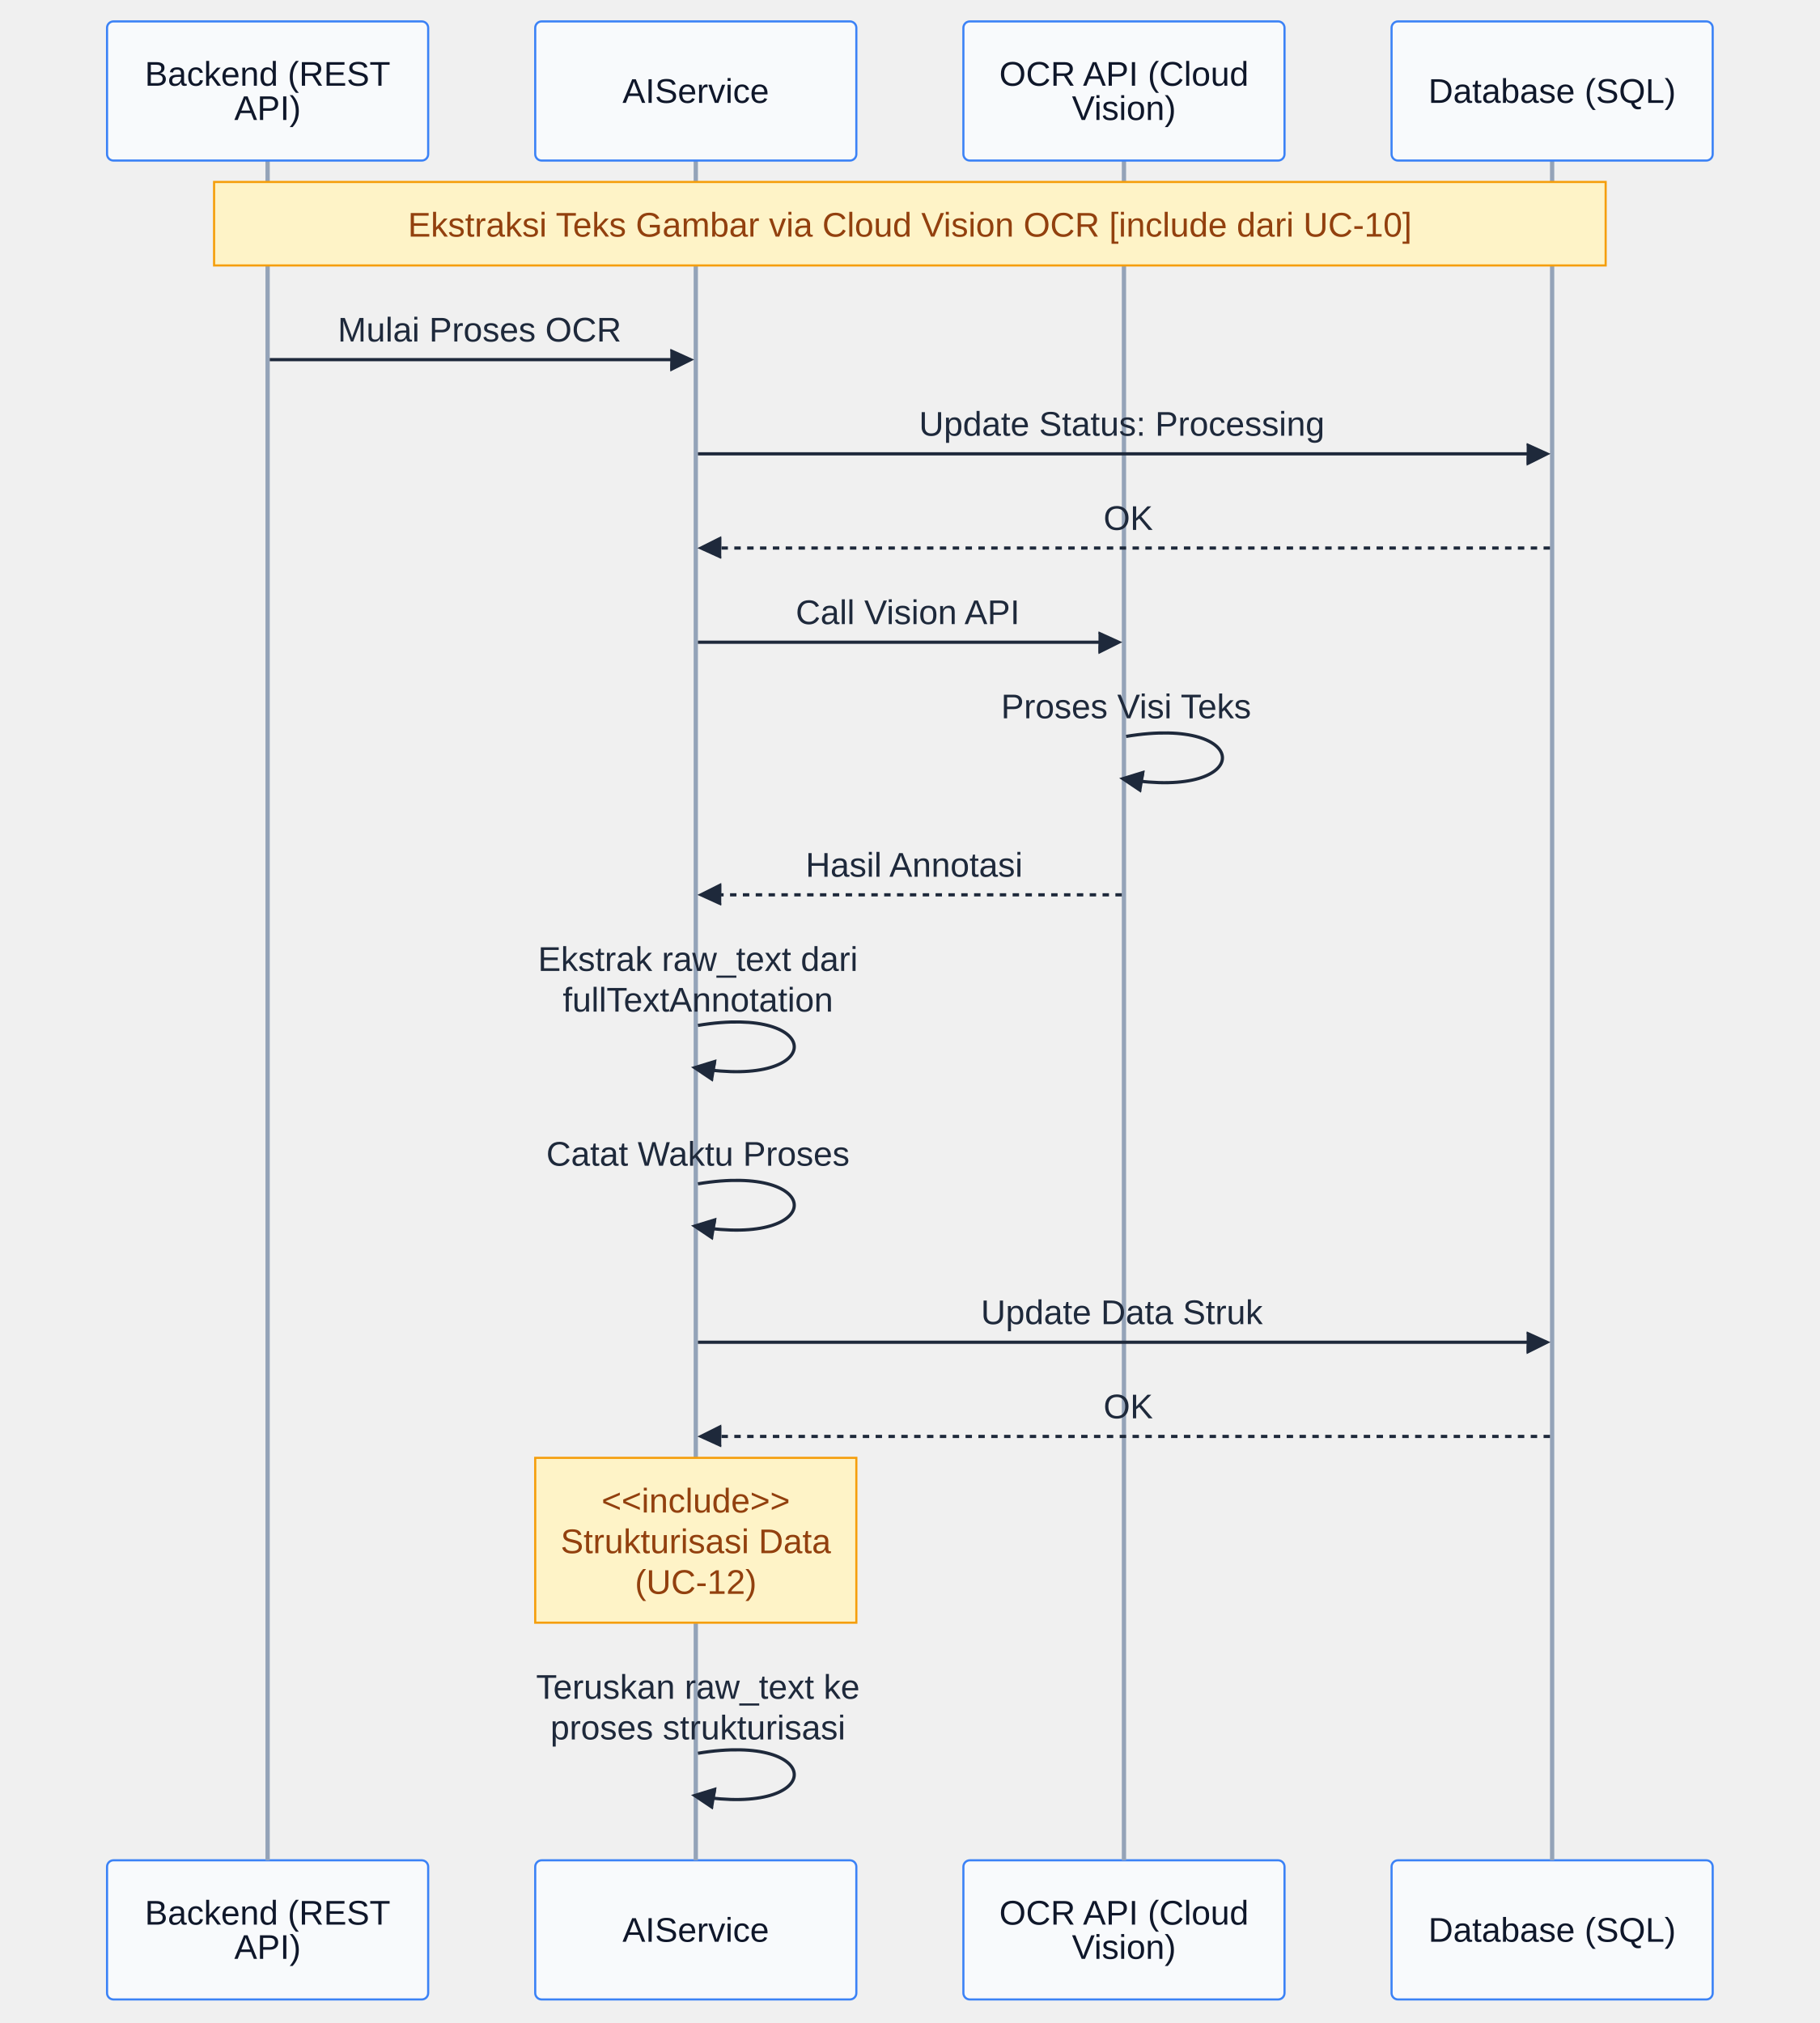
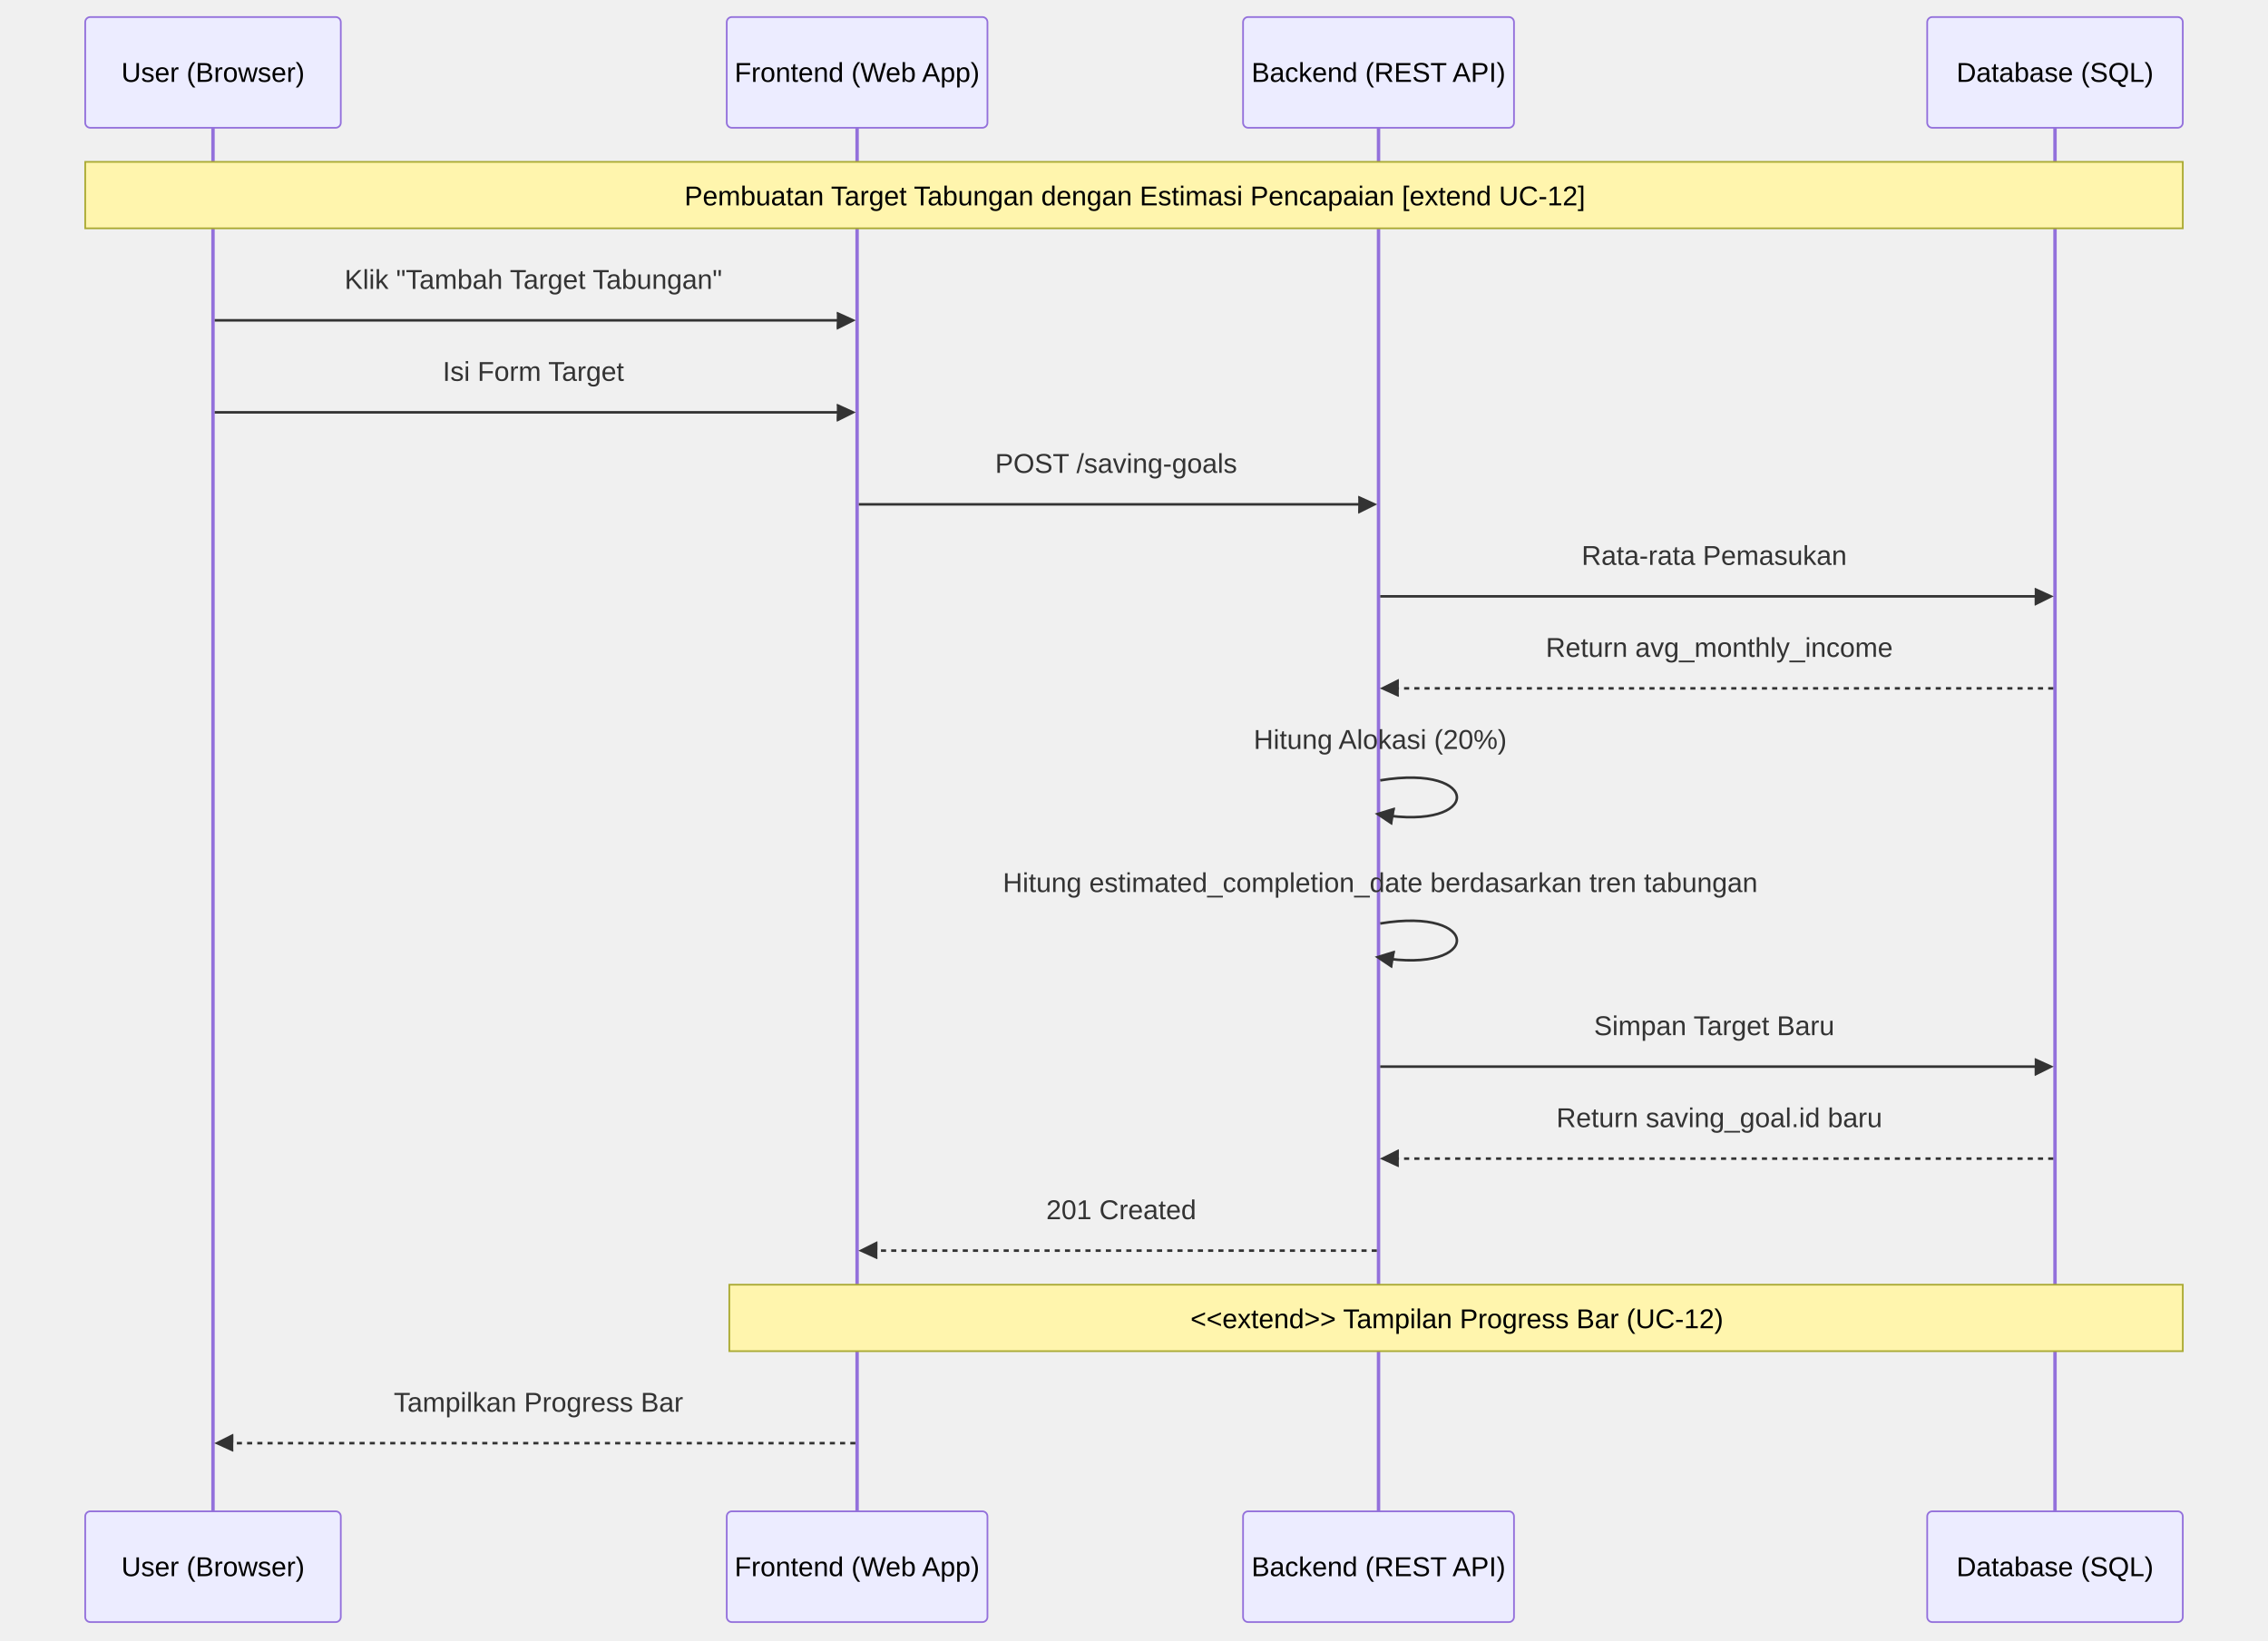
- <svg xmlns="http://www.w3.org/2000/svg" id="my-svg" width="100%" style="max-width: 850px; background-color: transparent;" viewBox="-50 -10 850 945" role="graphics-document document" aria-roledescription="sequence">
+ <svg xmlns="http://www.w3.org/2000/svg" id="my-svg" width="1331" style="max-width: 1331px; background-color: transparent;" viewBox="-50 -10 1331 963" role="graphics-document document" aria-roledescription="sequence">
  <g>
-     <rect x="600" y="859" fill="#eaeaea" stroke="#666" width="150" height="65" name="DB" rx="3" ry="3" class="actor actor-bottom" />
-     <text x="675" y="891.5" dominant-baseline="central" alignment-baseline="central" class="actor actor-box" style="text-anchor: middle; font-size: 16px; font-weight: 400;">
-       <tspan x="675" dy="0">Database (SQL)</tspan>
+     <rect x="1081" y="877" fill="#eaeaea" stroke="#666" width="150" height="65" name="DB" rx="3" ry="3" class="actor actor-bottom" />
+     <text x="1156" y="909.5" dominant-baseline="central" alignment-baseline="central" class="actor actor-box" style="text-anchor: middle; font-size: 16px; font-weight: 400;">
+       <tspan x="1156" dy="0">Database (SQL)</tspan>
    </text>
  </g>
  <g>
-     <rect x="400" y="859" fill="#eaeaea" stroke="#666" width="150" height="65" name="OCR" rx="3" ry="3" class="actor actor-bottom" />
-     <text x="475" y="891.5" dominant-baseline="central" alignment-baseline="central" class="actor actor-box" style="text-anchor: middle; font-size: 16px; font-weight: 400;">
-       <tspan x="475" dy="-8">OCR API (Cloud</tspan>
-     </text>
-     <text x="475" y="891.5" dominant-baseline="central" alignment-baseline="central" class="actor actor-box" style="text-anchor: middle; font-size: 16px; font-weight: 400;">
-       <tspan x="475" dy="8">Vision)</tspan>
+     <rect x="679.5" y="877" fill="#eaeaea" stroke="#666" width="159" height="65" name="Server" rx="3" ry="3" class="actor actor-bottom" />
+     <text x="759" y="909.5" dominant-baseline="central" alignment-baseline="central" class="actor actor-box" style="text-anchor: middle; font-size: 16px; font-weight: 400;">
+       <tspan x="759" dy="0">Backend (REST API)</tspan>
    </text>
  </g>
  <g>
-     <rect x="200" y="859" fill="#eaeaea" stroke="#666" width="150" height="65" name="AI" rx="3" ry="3" class="actor actor-bottom" />
-     <text x="275" y="891.5" dominant-baseline="central" alignment-baseline="central" class="actor actor-box" style="text-anchor: middle; font-size: 16px; font-weight: 400;">
-       <tspan x="275" dy="0">AIService</tspan>
+     <rect x="376.5" y="877" fill="#eaeaea" stroke="#666" width="153" height="65" name="UI" rx="3" ry="3" class="actor actor-bottom" />
+     <text x="453" y="909.5" dominant-baseline="central" alignment-baseline="central" class="actor actor-box" style="text-anchor: middle; font-size: 16px; font-weight: 400;">
+       <tspan x="453" dy="0">Frontend (Web App)</tspan>
    </text>
  </g>
  <g>
-     <rect x="0" y="859" fill="#eaeaea" stroke="#666" width="150" height="65" name="Server" rx="3" ry="3" class="actor actor-bottom" />
-     <text x="75" y="891.5" dominant-baseline="central" alignment-baseline="central" class="actor actor-box" style="text-anchor: middle; font-size: 16px; font-weight: 400;">
-       <tspan x="75" dy="-8">Backend (REST</tspan>
-     </text>
-     <text x="75" y="891.5" dominant-baseline="central" alignment-baseline="central" class="actor actor-box" style="text-anchor: middle; font-size: 16px; font-weight: 400;">
-       <tspan x="75" dy="8">API)</tspan>
+     <rect x="0" y="877" fill="#eaeaea" stroke="#666" width="150" height="65" name="User" rx="3" ry="3" class="actor actor-bottom" />
+     <text x="75" y="909.5" dominant-baseline="central" alignment-baseline="central" class="actor actor-box" style="text-anchor: middle; font-size: 16px; font-weight: 400;">
+       <tspan x="75" dy="0">User (Browser)</tspan>
    </text>
  </g>
  <g>
-     <line id="actor3" x1="675" y1="65" x2="675" y2="859" class="actor-line 200" stroke-width="0.5px" stroke="#999" name="DB" data-et="life-line" data-id="DB" />
+     <line id="actor3" x1="1156" y1="65" x2="1156" y2="877" class="actor-line 200" stroke-width="0.5px" stroke="#999" name="DB" data-et="life-line" data-id="DB" />
    <g id="root-3" data-et="participant" data-type="participant" data-id="DB">
-       <rect x="600" y="0" fill="#eaeaea" stroke="#666" width="150" height="65" name="DB" rx="3" ry="3" class="actor actor-top" />
-       <text x="675" y="32.5" dominant-baseline="central" alignment-baseline="central" class="actor actor-box" style="text-anchor: middle; font-size: 16px; font-weight: 400;">
-         <tspan x="675" dy="0">Database (SQL)</tspan>
+       <rect x="1081" y="0" fill="#eaeaea" stroke="#666" width="150" height="65" name="DB" rx="3" ry="3" class="actor actor-top" />
+       <text x="1156" y="32.5" dominant-baseline="central" alignment-baseline="central" class="actor actor-box" style="text-anchor: middle; font-size: 16px; font-weight: 400;">
+         <tspan x="1156" dy="0">Database (SQL)</tspan>
      </text>
    </g>
  </g>
  <g>
-     <line id="actor2" x1="475" y1="65" x2="475" y2="859" class="actor-line 200" stroke-width="0.5px" stroke="#999" name="OCR" data-et="life-line" data-id="OCR" />
-     <g id="root-2" data-et="participant" data-type="participant" data-id="OCR">
-       <rect x="400" y="0" fill="#eaeaea" stroke="#666" width="150" height="65" name="OCR" rx="3" ry="3" class="actor actor-top" />
-       <text x="475" y="32.5" dominant-baseline="central" alignment-baseline="central" class="actor actor-box" style="text-anchor: middle; font-size: 16px; font-weight: 400;">
-         <tspan x="475" dy="-8">OCR API (Cloud</tspan>
-       </text>
-       <text x="475" y="32.5" dominant-baseline="central" alignment-baseline="central" class="actor actor-box" style="text-anchor: middle; font-size: 16px; font-weight: 400;">
-         <tspan x="475" dy="8">Vision)</tspan>
+     <line id="actor2" x1="759" y1="65" x2="759" y2="877" class="actor-line 200" stroke-width="0.5px" stroke="#999" name="Server" data-et="life-line" data-id="Server" />
+     <g id="root-2" data-et="participant" data-type="participant" data-id="Server">
+       <rect x="679.5" y="0" fill="#eaeaea" stroke="#666" width="159" height="65" name="Server" rx="3" ry="3" class="actor actor-top" />
+       <text x="759" y="32.5" dominant-baseline="central" alignment-baseline="central" class="actor actor-box" style="text-anchor: middle; font-size: 16px; font-weight: 400;">
+         <tspan x="759" dy="0">Backend (REST API)</tspan>
      </text>
    </g>
  </g>
  <g>
-     <line id="actor1" x1="275" y1="65" x2="275" y2="859" class="actor-line 200" stroke-width="0.5px" stroke="#999" name="AI" data-et="life-line" data-id="AI" />
-     <g id="root-1" data-et="participant" data-type="participant" data-id="AI">
-       <rect x="200" y="0" fill="#eaeaea" stroke="#666" width="150" height="65" name="AI" rx="3" ry="3" class="actor actor-top" />
-       <text x="275" y="32.5" dominant-baseline="central" alignment-baseline="central" class="actor actor-box" style="text-anchor: middle; font-size: 16px; font-weight: 400;">
-         <tspan x="275" dy="0">AIService</tspan>
+     <line id="actor1" x1="453" y1="65" x2="453" y2="877" class="actor-line 200" stroke-width="0.5px" stroke="#999" name="UI" data-et="life-line" data-id="UI" />
+     <g id="root-1" data-et="participant" data-type="participant" data-id="UI">
+       <rect x="376.5" y="0" fill="#eaeaea" stroke="#666" width="153" height="65" name="UI" rx="3" ry="3" class="actor actor-top" />
+       <text x="453" y="32.5" dominant-baseline="central" alignment-baseline="central" class="actor actor-box" style="text-anchor: middle; font-size: 16px; font-weight: 400;">
+         <tspan x="453" dy="0">Frontend (Web App)</tspan>
      </text>
    </g>
  </g>
  <g>
-     <line id="actor0" x1="75" y1="65" x2="75" y2="859" class="actor-line 200" stroke-width="0.5px" stroke="#999" name="Server" data-et="life-line" data-id="Server" />
-     <g id="root-0" data-et="participant" data-type="participant" data-id="Server">
-       <rect x="0" y="0" fill="#eaeaea" stroke="#666" width="150" height="65" name="Server" rx="3" ry="3" class="actor actor-top" />
+     <line id="actor0" x1="75" y1="65" x2="75" y2="877" class="actor-line 200" stroke-width="0.5px" stroke="#999" name="User" data-et="life-line" data-id="User" />
+     <g id="root-0" data-et="participant" data-type="participant" data-id="User">
+       <rect x="0" y="0" fill="#eaeaea" stroke="#666" width="150" height="65" name="User" rx="3" ry="3" class="actor actor-top" />
      <text x="75" y="32.5" dominant-baseline="central" alignment-baseline="central" class="actor actor-box" style="text-anchor: middle; font-size: 16px; font-weight: 400;">
-         <tspan x="75" dy="-8">Backend (REST</tspan>
-       </text>
-       <text x="75" y="32.5" dominant-baseline="central" alignment-baseline="central" class="actor actor-box" style="text-anchor: middle; font-size: 16px; font-weight: 400;">
-         <tspan x="75" dy="8">API)</tspan>
+         <tspan x="75" dy="0">User (Browser)</tspan>
      </text>
    </g>
  </g>
-   <style>#my-svg{font-family:"trebuchet ms",verdana,arial,sans-serif;font-size:16px;fill:#333;}@keyframes edge-animation-frame{from{stroke-dashoffset:0;}}@keyframes dash{to{stroke-dashoffset:0;}}#my-svg .edge-animation-slow{stroke-dasharray:9,5!important;stroke-dashoffset:900;animation:dash 50s linear infinite;stroke-linecap:round;}#my-svg .edge-animation-fast{stroke-dasharray:9,5!important;stroke-dashoffset:900;animation:dash 20s linear infinite;stroke-linecap:round;}#my-svg .error-icon{fill:#552222;}#my-svg .error-text{fill:#552222;stroke:#552222;}#my-svg .edge-thickness-normal{stroke-width:1px;}#my-svg .edge-thickness-thick{stroke-width:3.5px;}#my-svg .edge-pattern-solid{stroke-dasharray:0;}#my-svg .edge-thickness-invisible{stroke-width:0;fill:none;}#my-svg .edge-pattern-dashed{stroke-dasharray:3;}#my-svg .edge-pattern-dotted{stroke-dasharray:2;}#my-svg .marker{fill:#64748b;stroke:#64748b;}#my-svg .marker.cross{stroke:#64748b;}#my-svg svg{font-family:"trebuchet ms",verdana,arial,sans-serif;font-size:16px;}#my-svg p{margin:0;}#my-svg .actor{stroke:#3b82f6;fill:#f8fafc;stroke-width:1;}#my-svg rect.actor.outer-path[data-look="neo"]{filter:drop-shadow(1px 2px 2px rgba(185, 185, 185, 1));}#my-svg rect.note[data-look="neo"]{stroke:#f59e0b;fill:#fef3c7;filter:drop-shadow(1px 2px 2px rgba(185, 185, 185, 1));}#my-svg text.actor&gt;tspan{fill:#0f172a;stroke:none;}#my-svg .actor-line{stroke:#94a3b8;}#my-svg .innerArc{stroke-width:1.5;stroke-dasharray:none;}#my-svg .messageLine0{stroke-width:1.5;stroke-dasharray:none;stroke:#1e293b;}#my-svg .messageLine1{stroke-width:1.5;stroke-dasharray:2,2;stroke:#1e293b;}#my-svg [id$="-arrowhead"] path{fill:#1e293b;stroke:#1e293b;}#my-svg .sequenceNumber{fill:white;}#my-svg [id$="-sequencenumber"]{fill:#1e293b;}#my-svg [id$="-crosshead"] path{fill:#1e293b;stroke:#1e293b;}#my-svg .messageText{fill:#1e293b;stroke:none;}#my-svg .labelBox{stroke:#cbd5e1;fill:#f1f5f9;filter:none;}#my-svg .labelText,#my-svg .labelText&gt;tspan{fill:#334155;stroke:none;}#my-svg .loopText,#my-svg .loopText&gt;tspan{fill:#334155;stroke:none;}#my-svg .loopLine{stroke-width:2px;stroke-dasharray:2,2;stroke:#cbd5e1;fill:#cbd5e1;}#my-svg .note{stroke:#f59e0b;fill:#fef3c7;}#my-svg .noteText,#my-svg .noteText&gt;tspan{fill:#92400e;stroke:none;font-weight:normal;}#my-svg .activation0{fill:#ede9fe;stroke:#7c3aed;}#my-svg .activation1{fill:#ede9fe;stroke:#7c3aed;}#my-svg .activation2{fill:#ede9fe;stroke:#7c3aed;}#my-svg .actorPopupMenu{position:absolute;}#my-svg .actorPopupMenuPanel{position:absolute;fill:#f8fafc;box-shadow:0px 8px 16px 0px rgba(0,0,0,0.2);filter:drop-shadow(3px 5px 2px rgb(0 0 0 / 0.4));}#my-svg .actor-man circle,#my-svg line{fill:#f8fafc;stroke-width:2px;}#my-svg g rect.rect{filter:drop-shadow(1px 2px 2px rgba(185, 185, 185, 1));stroke:#9370DB;}#my-svg .node .neo-node{stroke:#9370DB;}#my-svg [data-look="neo"].node rect,#my-svg [data-look="neo"].cluster rect,#my-svg [data-look="neo"].node polygon{stroke:#9370DB;filter:drop-shadow(1px 2px 2px rgba(185, 185, 185, 1));}#my-svg [data-look="neo"].node path{stroke:#9370DB;stroke-width:1px;}#my-svg [data-look="neo"].node .outer-path{filter:drop-shadow(1px 2px 2px rgba(185, 185, 185, 1));}#my-svg [data-look="neo"].node .neo-line path{stroke:#9370DB;filter:none;}#my-svg [data-look="neo"].node circle{stroke:#9370DB;filter:drop-shadow(1px 2px 2px rgba(185, 185, 185, 1));}#my-svg [data-look="neo"].node circle .state-start{fill:#000000;}#my-svg [data-look="neo"].icon-shape .icon{fill:#9370DB;filter:drop-shadow(1px 2px 2px rgba(185, 185, 185, 1));}#my-svg [data-look="neo"].icon-shape .icon-neo path{stroke:#9370DB;filter:drop-shadow(1px 2px 2px rgba(185, 185, 185, 1));}#my-svg :root{--mermaid-font-family:"trebuchet ms",verdana,arial,sans-serif;}</style>
+   <style>#my-svg{font-family:"trebuchet ms",verdana,arial,sans-serif;font-size:16px;fill:#333;}@keyframes edge-animation-frame{from{stroke-dashoffset:0;}}@keyframes dash{to{stroke-dashoffset:0;}}#my-svg .edge-animation-slow{stroke-dasharray:9,5!important;stroke-dashoffset:900;animation:dash 50s linear infinite;stroke-linecap:round;}#my-svg .edge-animation-fast{stroke-dasharray:9,5!important;stroke-dashoffset:900;animation:dash 20s linear infinite;stroke-linecap:round;}#my-svg .error-icon{fill:#552222;}#my-svg .error-text{fill:#552222;stroke:#552222;}#my-svg .edge-thickness-normal{stroke-width:1px;}#my-svg .edge-thickness-thick{stroke-width:3.5px;}#my-svg .edge-pattern-solid{stroke-dasharray:0;}#my-svg .edge-thickness-invisible{stroke-width:0;fill:none;}#my-svg .edge-pattern-dashed{stroke-dasharray:3;}#my-svg .edge-pattern-dotted{stroke-dasharray:2;}#my-svg .marker{fill:#333333;stroke:#333333;}#my-svg .marker.cross{stroke:#333333;}#my-svg svg{font-family:"trebuchet ms",verdana,arial,sans-serif;font-size:16px;}#my-svg p{margin:0;}#my-svg .actor{stroke:#9370DB;fill:#ECECFF;stroke-width:1;}#my-svg rect.actor.outer-path[data-look="neo"]{filter:drop-shadow(1px 2px 2px rgba(185, 185, 185, 1));}#my-svg rect.note[data-look="neo"]{stroke:#aaaa33;fill:#fff5ad;filter:drop-shadow(1px 2px 2px rgba(185, 185, 185, 1));}#my-svg text.actor&gt;tspan{fill:black;stroke:none;}#my-svg .actor-line{stroke:#9370DB;}#my-svg .innerArc{stroke-width:1.5;stroke-dasharray:none;}#my-svg .messageLine0{stroke-width:1.5;stroke-dasharray:none;stroke:#333;}#my-svg .messageLine1{stroke-width:1.5;stroke-dasharray:2,2;stroke:#333;}#my-svg [id$="-arrowhead"] path{fill:#333;stroke:#333;}#my-svg .sequenceNumber{fill:white;}#my-svg [id$="-sequencenumber"]{fill:#333;}#my-svg [id$="-crosshead"] path{fill:#333;stroke:#333;}#my-svg .messageText{fill:#333;stroke:none;}#my-svg .labelBox{stroke:#9370DB;fill:#ECECFF;filter:none;}#my-svg .labelText,#my-svg .labelText&gt;tspan{fill:black;stroke:none;}#my-svg .loopText,#my-svg .loopText&gt;tspan{fill:#991b1b;stroke:none;}#my-svg .loopLine{stroke-width:2px;stroke-dasharray:2,2;stroke:#9370DB;fill:#9370DB;}#my-svg .note{stroke:#aaaa33;fill:#fff5ad;}#my-svg .noteText,#my-svg .noteText&gt;tspan{fill:black;stroke:none;font-weight:normal;}#my-svg .activation0{fill:#f4f4f4;stroke:#666;}#my-svg .activation1{fill:#f4f4f4;stroke:#666;}#my-svg .activation2{fill:#f4f4f4;stroke:#666;}#my-svg .actorPopupMenu{position:absolute;}#my-svg .actorPopupMenuPanel{position:absolute;fill:#ECECFF;box-shadow:0px 8px 16px 0px rgba(0,0,0,0.2);filter:drop-shadow(3px 5px 2px rgb(0 0 0 / 0.4));}#my-svg .actor-man circle,#my-svg line{fill:#ECECFF;stroke-width:2px;}#my-svg g rect.rect{filter:drop-shadow(1px 2px 2px rgba(185, 185, 185, 1));stroke:#9370DB;}#my-svg .node .neo-node{stroke:#9370DB;}#my-svg [data-look="neo"].node rect,#my-svg [data-look="neo"].cluster rect,#my-svg [data-look="neo"].node polygon{stroke:#9370DB;filter:drop-shadow(1px 2px 2px rgba(185, 185, 185, 1));}#my-svg [data-look="neo"].node path{stroke:#9370DB;stroke-width:1px;}#my-svg [data-look="neo"].node .outer-path{filter:drop-shadow(1px 2px 2px rgba(185, 185, 185, 1));}#my-svg [data-look="neo"].node .neo-line path{stroke:#9370DB;filter:none;}#my-svg [data-look="neo"].node circle{stroke:#9370DB;filter:drop-shadow(1px 2px 2px rgba(185, 185, 185, 1));}#my-svg [data-look="neo"].node circle .state-start{fill:#000000;}#my-svg [data-look="neo"].icon-shape .icon{fill:#9370DB;filter:drop-shadow(1px 2px 2px rgba(185, 185, 185, 1));}#my-svg [data-look="neo"].icon-shape .icon-neo path{stroke:#9370DB;filter:drop-shadow(1px 2px 2px rgba(185, 185, 185, 1));}#my-svg :root{--mermaid-font-family:"trebuchet ms",verdana,arial,sans-serif;}</style>
  <g />
  <defs>
    <symbol id="my-svg-computer" width="24" height="24">
      <path transform="scale(.5)" d="M2 2v13h20v-13h-20zm18 11h-16v-9h16v9zm-10.228 6l.466-1h3.524l.467 1h-4.457zm14.228 3h-24l2-6h2.104l-1.33 4h18.45l-1.297-4h2.073l2 6zm-5-10h-14v-7h14v7z" />
    </symbol>
  </defs>
  <defs>
    <symbol id="my-svg-database" fill-rule="evenodd" clip-rule="evenodd">
      <path transform="scale(.5)" d="M12.258.001l.256.004.255.005.253.008.251.01.249.012.247.015.246.016.242.019.241.02.239.023.236.024.233.027.231.028.229.031.225.032.223.034.22.036.217.038.214.04.211.041.208.043.205.045.201.046.198.048.194.05.191.051.187.053.183.054.18.056.175.057.172.059.168.06.163.061.16.063.155.064.15.066.074.033.073.033.071.034.07.034.069.035.068.035.067.035.066.035.064.036.064.036.062.036.06.036.06.037.058.037.058.037.055.038.055.038.053.038.052.038.051.039.05.039.048.039.047.039.045.04.044.04.043.04.041.04.04.041.039.041.037.041.036.041.034.041.033.042.032.042.03.042.029.042.027.042.026.043.024.043.023.043.021.043.02.043.018.044.017.043.015.044.013.044.012.044.011.045.009.044.007.045.006.045.004.045.002.045.001.045v17l-.001.045-.002.045-.004.045-.006.045-.007.045-.009.044-.011.045-.012.044-.013.044-.015.044-.017.043-.018.044-.02.043-.021.043-.023.043-.024.043-.026.043-.027.042-.029.042-.03.042-.032.042-.033.042-.034.041-.036.041-.037.041-.039.041-.04.041-.041.04-.043.04-.044.04-.045.04-.047.039-.048.039-.05.039-.051.039-.052.038-.053.038-.055.038-.055.038-.058.037-.058.037-.06.037-.06.036-.062.036-.064.036-.064.036-.066.035-.067.035-.068.035-.069.035-.07.034-.071.034-.073.033-.074.033-.15.066-.155.064-.16.063-.163.061-.168.06-.172.059-.175.057-.18.056-.183.054-.187.053-.191.051-.194.05-.198.048-.201.046-.205.045-.208.043-.211.041-.214.04-.217.038-.22.036-.223.034-.225.032-.229.031-.231.028-.233.027-.236.024-.239.023-.241.02-.242.019-.246.016-.247.015-.249.012-.251.01-.253.008-.255.005-.256.004-.258.001-.258-.001-.256-.004-.255-.005-.253-.008-.251-.01-.249-.012-.247-.015-.245-.016-.243-.019-.241-.02-.238-.023-.236-.024-.234-.027-.231-.028-.228-.031-.226-.032-.223-.034-.22-.036-.217-.038-.214-.04-.211-.041-.208-.043-.204-.045-.201-.046-.198-.048-.195-.05-.19-.051-.187-.053-.184-.054-.179-.056-.176-.057-.172-.059-.167-.06-.164-.061-.159-.063-.155-.064-.151-.066-.074-.033-.072-.033-.072-.034-.07-.034-.069-.035-.068-.035-.067-.035-.066-.035-.064-.036-.063-.036-.062-.036-.061-.036-.06-.037-.058-.037-.057-.037-.056-.038-.055-.038-.053-.038-.052-.038-.051-.039-.049-.039-.049-.039-.046-.039-.046-.04-.044-.04-.043-.04-.041-.04-.04-.041-.039-.041-.037-.041-.036-.041-.034-.041-.033-.042-.032-.042-.03-.042-.029-.042-.027-.042-.026-.043-.024-.043-.023-.043-.021-.043-.02-.043-.018-.044-.017-.043-.015-.044-.013-.044-.012-.044-.011-.045-.009-.044-.007-.045-.006-.045-.004-.045-.002-.045-.001-.045v-17l.001-.045.002-.045.004-.045.006-.045.007-.045.009-.044.011-.045.012-.044.013-.044.015-.044.017-.043.018-.044.02-.043.021-.043.023-.043.024-.043.026-.043.027-.042.029-.042.03-.042.032-.042.033-.042.034-.041.036-.041.037-.041.039-.041.04-.041.041-.04.043-.04.044-.04.046-.04.046-.039.049-.039.049-.039.051-.039.052-.038.053-.038.055-.038.056-.038.057-.037.058-.037.06-.037.061-.036.062-.036.063-.036.064-.036.066-.035.067-.035.068-.035.069-.035.07-.034.072-.034.072-.033.074-.033.151-.066.155-.064.159-.063.164-.061.167-.06.172-.059.176-.057.179-.056.184-.054.187-.053.19-.051.195-.05.198-.048.201-.046.204-.045.208-.043.211-.041.214-.04.217-.038.22-.036.223-.034.226-.032.228-.031.231-.028.234-.027.236-.024.238-.023.241-.02.243-.019.245-.016.247-.015.249-.012.251-.01.253-.008.255-.005.256-.004.258-.001.258.001zm-9.258 20.499v.01l.001.021.003.021.004.022.005.021.006.022.007.022.009.023.01.022.011.023.012.023.013.023.015.023.016.024.017.023.018.024.019.024.021.024.022.025.023.024.024.025.052.049.056.05.061.051.066.051.07.051.075.051.079.052.084.052.088.052.092.052.097.052.102.051.105.052.11.052.114.051.119.051.123.051.127.05.131.05.135.05.139.048.144.049.147.047.152.047.155.047.16.045.163.045.167.043.171.043.176.041.178.041.183.039.187.039.19.037.194.035.197.035.202.033.204.031.209.03.212.029.216.027.219.025.222.024.226.021.23.02.233.018.236.016.24.015.243.012.246.01.249.008.253.005.256.004.259.001.26-.001.257-.004.254-.005.25-.008.247-.011.244-.012.241-.014.237-.016.233-.018.231-.021.226-.021.224-.024.22-.026.216-.027.212-.028.21-.031.205-.031.202-.034.198-.034.194-.036.191-.037.187-.039.183-.04.179-.04.175-.042.172-.043.168-.044.163-.045.16-.046.155-.046.152-.047.148-.048.143-.049.139-.049.136-.05.131-.05.126-.05.123-.051.118-.052.114-.051.11-.052.106-.052.101-.052.096-.052.092-.052.088-.053.083-.051.079-.052.074-.052.07-.051.065-.051.06-.051.056-.05.051-.05.023-.024.023-.025.021-.024.02-.024.019-.024.018-.024.017-.024.015-.023.014-.024.013-.023.012-.023.01-.023.01-.022.008-.022.006-.022.006-.022.004-.022.004-.021.001-.021.001-.021v-4.127l-.077.055-.08.053-.083.054-.085.053-.087.052-.09.052-.093.051-.095.05-.097.05-.1.049-.102.049-.105.048-.106.047-.109.047-.111.046-.114.045-.115.045-.118.044-.12.043-.122.042-.124.042-.126.041-.128.04-.13.04-.132.038-.134.038-.135.037-.138.037-.139.035-.142.035-.143.034-.144.033-.147.032-.148.031-.15.03-.151.03-.153.029-.154.027-.156.027-.158.026-.159.025-.161.024-.162.023-.163.022-.165.021-.166.02-.167.019-.169.018-.169.017-.171.016-.173.015-.173.014-.175.013-.175.012-.177.011-.178.01-.179.008-.179.008-.181.006-.182.005-.182.004-.184.003-.184.002h-.37l-.184-.002-.184-.003-.182-.004-.182-.005-.181-.006-.179-.008-.179-.008-.178-.01-.176-.011-.176-.012-.175-.013-.173-.014-.172-.015-.171-.016-.17-.017-.169-.018-.167-.019-.166-.02-.165-.021-.163-.022-.162-.023-.161-.024-.159-.025-.157-.026-.156-.027-.155-.027-.153-.029-.151-.03-.15-.03-.148-.031-.146-.032-.145-.033-.143-.034-.141-.035-.14-.035-.137-.037-.136-.037-.134-.038-.132-.038-.13-.04-.128-.04-.126-.041-.124-.042-.122-.042-.12-.044-.117-.043-.116-.045-.113-.045-.112-.046-.109-.047-.106-.047-.105-.048-.102-.049-.1-.049-.097-.05-.095-.05-.093-.052-.09-.051-.087-.052-.085-.053-.083-.054-.08-.054-.077-.054v4.127zm0-5.654v.011l.001.021.003.021.004.021.005.022.006.022.007.022.009.022.01.022.011.023.012.023.013.023.015.024.016.023.017.024.018.024.019.024.021.024.022.024.023.025.024.024.052.05.056.05.061.05.066.051.07.051.075.052.079.051.084.052.088.052.092.052.097.052.102.052.105.052.11.051.114.051.119.052.123.05.127.051.131.05.135.049.139.049.144.048.147.048.152.047.155.046.16.045.163.045.167.044.171.042.176.042.178.04.183.04.187.038.19.037.194.036.197.034.202.033.204.032.209.03.212.028.216.027.219.025.222.024.226.022.23.02.233.018.236.016.24.014.243.012.246.01.249.008.253.006.256.003.259.001.26-.001.257-.003.254-.006.25-.008.247-.01.244-.012.241-.015.237-.016.233-.018.231-.02.226-.022.224-.024.22-.025.216-.027.212-.029.21-.03.205-.032.202-.033.198-.035.194-.036.191-.037.187-.039.183-.039.179-.041.175-.042.172-.043.168-.044.163-.045.16-.045.155-.047.152-.047.148-.048.143-.048.139-.05.136-.049.131-.05.126-.051.123-.051.118-.051.114-.052.11-.052.106-.052.101-.052.096-.052.092-.052.088-.052.083-.052.079-.052.074-.051.07-.052.065-.051.06-.05.056-.051.051-.049.023-.025.023-.024.021-.025.02-.024.019-.024.018-.024.017-.024.015-.023.014-.023.013-.024.012-.022.01-.023.01-.023.008-.022.006-.022.006-.022.004-.021.004-.022.001-.021.001-.021v-4.139l-.077.054-.08.054-.083.054-.085.052-.087.053-.09.051-.093.051-.095.051-.097.05-.1.049-.102.049-.105.048-.106.047-.109.047-.111.046-.114.045-.115.044-.118.044-.12.044-.122.042-.124.042-.126.041-.128.04-.13.039-.132.039-.134.038-.135.037-.138.036-.139.036-.142.035-.143.033-.144.033-.147.033-.148.031-.15.03-.151.03-.153.028-.154.028-.156.027-.158.026-.159.025-.161.024-.162.023-.163.022-.165.021-.166.02-.167.019-.169.018-.169.017-.171.016-.173.015-.173.014-.175.013-.175.012-.177.011-.178.009-.179.009-.179.007-.181.007-.182.005-.182.004-.184.003-.184.002h-.37l-.184-.002-.184-.003-.182-.004-.182-.005-.181-.007-.179-.007-.179-.009-.178-.009-.176-.011-.176-.012-.175-.013-.173-.014-.172-.015-.171-.016-.17-.017-.169-.018-.167-.019-.166-.02-.165-.021-.163-.022-.162-.023-.161-.024-.159-.025-.157-.026-.156-.027-.155-.028-.153-.028-.151-.03-.15-.03-.148-.031-.146-.033-.145-.033-.143-.033-.141-.035-.14-.036-.137-.036-.136-.037-.134-.038-.132-.039-.13-.039-.128-.04-.126-.041-.124-.042-.122-.043-.12-.043-.117-.044-.116-.044-.113-.046-.112-.046-.109-.046-.106-.047-.105-.048-.102-.049-.1-.049-.097-.05-.095-.051-.093-.051-.09-.051-.087-.053-.085-.052-.083-.054-.08-.054-.077-.054v4.139zm0-5.666v.011l.001.02.003.022.004.021.005.022.006.021.007.022.009.023.01.022.011.023.012.023.013.023.015.023.016.024.017.024.018.023.019.024.021.025.022.024.023.024.024.025.052.05.056.05.061.05.066.051.07.051.075.052.079.051.084.052.088.052.092.052.097.052.102.052.105.051.11.052.114.051.119.051.123.051.127.05.131.05.135.05.139.049.144.048.147.048.152.047.155.046.16.045.163.045.167.043.171.043.176.042.178.04.183.04.187.038.19.037.194.036.197.034.202.033.204.032.209.03.212.028.216.027.219.025.222.024.226.021.23.02.233.018.236.017.24.014.243.012.246.01.249.008.253.006.256.003.259.001.26-.001.257-.003.254-.006.25-.008.247-.01.244-.013.241-.014.237-.016.233-.018.231-.02.226-.022.224-.024.22-.025.216-.027.212-.029.21-.03.205-.032.202-.033.198-.035.194-.036.191-.037.187-.039.183-.039.179-.041.175-.042.172-.043.168-.044.163-.045.16-.045.155-.047.152-.047.148-.048.143-.049.139-.049.136-.049.131-.051.126-.05.123-.051.118-.052.114-.051.11-.052.106-.052.101-.052.096-.052.092-.052.088-.052.083-.052.079-.052.074-.052.07-.051.065-.051.06-.051.056-.05.051-.049.023-.025.023-.025.021-.024.02-.024.019-.024.018-.024.017-.024.015-.023.014-.024.013-.023.012-.023.01-.022.01-.023.008-.022.006-.022.006-.022.004-.022.004-.021.001-.021.001-.021v-4.153l-.077.054-.08.054-.083.053-.085.053-.087.053-.09.051-.093.051-.095.051-.097.05-.1.049-.102.048-.105.048-.106.048-.109.046-.111.046-.114.046-.115.044-.118.044-.12.043-.122.043-.124.042-.126.041-.128.04-.13.039-.132.039-.134.038-.135.037-.138.036-.139.036-.142.034-.143.034-.144.033-.147.032-.148.032-.15.03-.151.03-.153.028-.154.028-.156.027-.158.026-.159.024-.161.024-.162.023-.163.023-.165.021-.166.02-.167.019-.169.018-.169.017-.171.016-.173.015-.173.014-.175.013-.175.012-.177.01-.178.01-.179.009-.179.007-.181.006-.182.006-.182.004-.184.003-.184.001-.185.001-.185-.001-.184-.001-.184-.003-.182-.004-.182-.006-.181-.006-.179-.007-.179-.009-.178-.01-.176-.01-.176-.012-.175-.013-.173-.014-.172-.015-.171-.016-.17-.017-.169-.018-.167-.019-.166-.02-.165-.021-.163-.023-.162-.023-.161-.024-.159-.024-.157-.026-.156-.027-.155-.028-.153-.028-.151-.03-.15-.03-.148-.032-.146-.032-.145-.033-.143-.034-.141-.034-.14-.036-.137-.036-.136-.037-.134-.038-.132-.039-.13-.039-.128-.041-.126-.041-.124-.041-.122-.043-.12-.043-.117-.044-.116-.044-.113-.046-.112-.046-.109-.046-.106-.048-.105-.048-.102-.048-.1-.05-.097-.049-.095-.051-.093-.051-.09-.052-.087-.052-.085-.053-.083-.053-.08-.054-.077-.054v4.153zm8.74-8.179l-.257.004-.254.005-.25.008-.247.011-.244.012-.241.014-.237.016-.233.018-.231.021-.226.022-.224.023-.22.026-.216.027-.212.028-.21.031-.205.032-.202.033-.198.034-.194.036-.191.038-.187.038-.183.04-.179.041-.175.042-.172.043-.168.043-.163.045-.16.046-.155.046-.152.048-.148.048-.143.048-.139.049-.136.05-.131.05-.126.051-.123.051-.118.051-.114.052-.11.052-.106.052-.101.052-.096.052-.092.052-.088.052-.083.052-.079.052-.074.051-.07.052-.065.051-.06.05-.056.05-.051.05-.023.025-.023.024-.021.024-.02.025-.019.024-.018.024-.017.023-.015.024-.014.023-.013.023-.012.023-.01.023-.01.022-.008.022-.006.023-.006.021-.004.022-.004.021-.001.021-.001.021.001.021.001.021.004.021.004.022.006.021.006.023.008.022.01.022.01.023.012.023.013.023.014.023.015.024.017.023.018.024.019.024.02.025.021.024.023.024.023.025.051.05.056.05.06.05.065.051.07.052.074.051.079.052.083.052.088.052.092.052.096.052.101.052.106.052.11.052.114.052.118.051.123.051.126.051.131.05.136.05.139.049.143.048.148.048.152.048.155.046.16.046.163.045.168.043.172.043.175.042.179.041.183.04.187.038.191.038.194.036.198.034.202.033.205.032.21.031.212.028.216.027.22.026.224.023.226.022.231.021.233.018.237.016.241.014.244.012.247.011.25.008.254.005.257.004.26.001.26-.001.257-.004.254-.005.25-.008.247-.011.244-.012.241-.014.237-.016.233-.018.231-.021.226-.022.224-.023.22-.026.216-.027.212-.028.21-.031.205-.032.202-.033.198-.034.194-.036.191-.038.187-.038.183-.04.179-.041.175-.042.172-.043.168-.043.163-.045.16-.046.155-.046.152-.048.148-.048.143-.048.139-.049.136-.05.131-.05.126-.051.123-.051.118-.051.114-.052.11-.052.106-.052.101-.052.096-.052.092-.052.088-.052.083-.052.079-.052.074-.051.07-.052.065-.051.06-.05.056-.05.051-.05.023-.025.023-.024.021-.024.02-.025.019-.024.018-.024.017-.023.015-.024.014-.023.013-.023.012-.023.01-.023.01-.022.008-.022.006-.023.006-.021.004-.022.004-.021.001-.021.001-.021-.001-.021-.001-.021-.004-.021-.004-.022-.006-.021-.006-.023-.008-.022-.01-.022-.01-.023-.012-.023-.013-.023-.014-.023-.015-.024-.017-.023-.018-.024-.019-.024-.02-.025-.021-.024-.023-.024-.023-.025-.051-.05-.056-.05-.06-.05-.065-.051-.07-.052-.074-.051-.079-.052-.083-.052-.088-.052-.092-.052-.096-.052-.101-.052-.106-.052-.11-.052-.114-.052-.118-.051-.123-.051-.126-.051-.131-.05-.136-.05-.139-.049-.143-.048-.148-.048-.152-.048-.155-.046-.16-.046-.163-.045-.168-.043-.172-.043-.175-.042-.179-.041-.183-.04-.187-.038-.191-.038-.194-.036-.198-.034-.202-.033-.205-.032-.21-.031-.212-.028-.216-.027-.22-.026-.224-.023-.226-.022-.231-.021-.233-.018-.237-.016-.241-.014-.244-.012-.247-.011-.25-.008-.254-.005-.257-.004-.26-.001-.26.001z" />
    </symbol>
  </defs>
  <defs>
    <symbol id="my-svg-clock" width="24" height="24">
      <path transform="scale(.5)" d="M12 2c5.514 0 10 4.486 10 10s-4.486 10-10 10-10-4.486-10-10 4.486-10 10-10zm0-2c-6.627 0-12 5.373-12 12s5.373 12 12 12 12-5.373 12-12-5.373-12-12-12zm5.848 12.459c.202.038.202.333.001.372-1.907.361-6.045 1.111-6.547 1.111-.719 0-1.301-.582-1.301-1.301 0-.512.77-5.447 1.125-7.445.034-.192.312-.181.343.014l.985 6.238 5.394 1.011z" />
    </symbol>
  </defs>
  <defs>
    <marker id="my-svg-arrowhead" refX="7.9" refY="5" markerUnits="userSpaceOnUse" markerWidth="12" markerHeight="12" orient="auto-start-reverse">
      <path d="M -1 0 L 10 5 L 0 10 z" />
    </marker>
  </defs>
  <defs>
    <marker id="my-svg-crosshead" markerWidth="15" markerHeight="8" orient="auto" refX="4" refY="4.5">
      <path fill="none" stroke="#000000" stroke-width="1pt" d="M 1,2 L 6,7 M 6,2 L 1,7" style="stroke-dasharray: 0, 0;" />
    </marker>
  </defs>
  <defs>
    <marker id="my-svg-filled-head" refX="15.5" refY="7" markerWidth="20" markerHeight="28" orient="auto">
      <path d="M 18,7 L9,13 L14,7 L9,1 Z" />
    </marker>
  </defs>
  <defs>
    <marker id="my-svg-sequencenumber" refX="15" refY="15" markerWidth="60" markerHeight="40" orient="auto">
      <circle cx="15" cy="15" r="6" />
    </marker>
  </defs>
  <defs>
    <marker id="my-svg-solidTopArrowHead" refX="7.9" refY="7.25" markerUnits="userSpaceOnUse" markerWidth="12" markerHeight="12" orient="auto-start-reverse">
      <path d="M 0 0 L 10 8 L 0 8 z" />
    </marker>
  </defs>
  <defs>
    <marker id="my-svg-solidBottomArrowHead" refX="7.9" refY="0.75" markerUnits="userSpaceOnUse" markerWidth="12" markerHeight="12" orient="auto-start-reverse">
      <path d="M 0 0 L 10 0 L 0 8 z" />
    </marker>
  </defs>
  <defs>
    <marker id="my-svg-stickTopArrowHead" refX="7.5" refY="7" markerUnits="userSpaceOnUse" markerWidth="12" markerHeight="12" orient="auto-start-reverse">
      <path d="M 0 0 L 7 7" stroke="black" stroke-width="1.5" fill="none" />
    </marker>
  </defs>
  <defs>
    <marker id="my-svg-stickBottomArrowHead" refX="7.5" refY="0" markerUnits="userSpaceOnUse" markerWidth="12" markerHeight="12" orient="auto-start-reverse">
      <path d="M 0 7 L 7 0" stroke="black" stroke-width="1.5" fill="none" />
    </marker>
  </defs>
  <g data-et="note" data-id="i0">
-     <rect x="50" y="75" fill="#EDF2AE" stroke="#666" width="650" height="39" class="note" />
-     <text x="375" y="80" text-anchor="middle" dominant-baseline="middle" alignment-baseline="middle" class="noteText" dy="1em" style="font-size: 16px; font-weight: 400;">
-       <tspan x="375">Ekstraksi Teks Gambar via Cloud Vision OCR [include dari UC-10]</tspan>
+     <rect x="0" y="85" fill="#EDF2AE" stroke="#666" width="1231" height="39" class="note" />
+     <text x="616" y="90" text-anchor="middle" dominant-baseline="middle" alignment-baseline="middle" class="noteText" dy="1em" style="font-size: 16px; font-weight: 400;">
+       <tspan x="616">Pembuatan Target Tabungan dengan Estimasi Pencapaian [extend UC-12]</tspan>
    </text>
  </g>
  <g data-et="note" data-id="i11">
-     <rect x="200" y="671" fill="#EDF2AE" stroke="#666" width="150" height="77" class="note" />
-     <text x="275" y="676" text-anchor="middle" dominant-baseline="middle" alignment-baseline="middle" class="noteText" dy="1em" style="font-size: 16px; font-weight: 400;">
-       <tspan x="275">&lt;&lt;include&gt;&gt;</tspan>
-     </text>
-     <text x="275" y="695" text-anchor="middle" dominant-baseline="middle" alignment-baseline="middle" class="noteText" dy="1em" style="font-size: 16px; font-weight: 400;">
-       <tspan x="275">Strukturisasi Data</tspan>
-     </text>
-     <text x="275" y="714" text-anchor="middle" dominant-baseline="middle" alignment-baseline="middle" class="noteText" dy="1em" style="font-size: 16px; font-weight: 400;">
-       <tspan x="275">(UC-12)</tspan>
+     <rect x="378" y="744" fill="#EDF2AE" stroke="#666" width="853" height="39" class="note" />
+     <text x="805" y="749" text-anchor="middle" dominant-baseline="middle" alignment-baseline="middle" class="noteText" dy="1em" style="font-size: 16px; font-weight: 400;">
+       <tspan x="805">&lt;&lt;extend&gt;&gt; Tampilan Progress Bar (UC-12)</tspan>
    </text>
  </g>
-   <text x="174" y="129" text-anchor="middle" dominant-baseline="middle" alignment-baseline="middle" class="messageText" dy="1em" style="font-size: 16px; font-weight: 400;">Mulai Proses OCR</text>
-   <line x1="76" y1="158" x2="271" y2="158" class="messageLine0" data-et="message" data-id="i1" data-from="Server" data-to="AI" stroke-width="2" stroke="none" marker-end="url(#my-svg-arrowhead)" style="fill: none;" />
-   <text x="474" y="173" text-anchor="middle" dominant-baseline="middle" alignment-baseline="middle" class="messageText" dy="1em" style="font-size: 16px; font-weight: 400;">Update Status: Processing</text>
-   <line x1="276" y1="202" x2="671" y2="202" class="messageLine0" data-et="message" data-id="i2" data-from="AI" data-to="DB" stroke-width="2" stroke="none" marker-end="url(#my-svg-arrowhead)" style="fill: none;" />
-   <text x="477" y="217" text-anchor="middle" dominant-baseline="middle" alignment-baseline="middle" class="messageText" dy="1em" style="font-size: 16px; font-weight: 400;">OK</text>
-   <line x1="674" y1="246" x2="279" y2="246" class="messageLine1" data-et="message" data-id="i3" data-from="DB" data-to="AI" stroke-width="2" stroke="none" marker-end="url(#my-svg-arrowhead)" style="stroke-dasharray: 3, 3; fill: none;" />
-   <text x="374" y="261" text-anchor="middle" dominant-baseline="middle" alignment-baseline="middle" class="messageText" dy="1em" style="font-size: 16px; font-weight: 400;">Call Vision API</text>
-   <line x1="276" y1="290" x2="471" y2="290" class="messageLine0" data-et="message" data-id="i4" data-from="AI" data-to="OCR" stroke-width="2" stroke="none" marker-end="url(#my-svg-arrowhead)" style="fill: none;" />
-   <text x="476" y="305" text-anchor="middle" dominant-baseline="middle" alignment-baseline="middle" class="messageText" dy="1em" style="font-size: 16px; font-weight: 400;">Proses Visi Teks</text>
-   <path d="M 476,334 C 536,324 536,364 476,354" class="messageLine0" data-et="message" data-id="i5" data-from="OCR" data-to="OCR" stroke-width="2" stroke="none" marker-end="url(#my-svg-arrowhead)" style="fill: none;" />
-   <text x="377" y="379" text-anchor="middle" dominant-baseline="middle" alignment-baseline="middle" class="messageText" dy="1em" style="font-size: 16px; font-weight: 400;">Hasil Annotasi</text>
-   <line x1="474" y1="408" x2="279" y2="408" class="messageLine1" data-et="message" data-id="i6" data-from="OCR" data-to="AI" stroke-width="2" stroke="none" marker-end="url(#my-svg-arrowhead)" style="stroke-dasharray: 3, 3; fill: none;" />
-   <text x="276" y="423" text-anchor="middle" dominant-baseline="middle" alignment-baseline="middle" class="messageText" dy="1em" style="font-size: 16px; font-weight: 400;">Ekstrak raw_text dari</text>
-   <text x="276" y="442" text-anchor="middle" dominant-baseline="middle" alignment-baseline="middle" class="messageText" dy="1em" style="font-size: 16px; font-weight: 400;">fullTextAnnotation</text>
-   <path d="M 276,469 C 336,459 336,499 276,489" class="messageLine0" data-et="message" data-id="i7" data-from="AI" data-to="AI" stroke-width="2" stroke="none" marker-end="url(#my-svg-arrowhead)" style="fill: none;" />
-   <text x="276" y="514" text-anchor="middle" dominant-baseline="middle" alignment-baseline="middle" class="messageText" dy="1em" style="font-size: 16px; font-weight: 400;">Catat Waktu Proses</text>
-   <path d="M 276,543 C 336,533 336,573 276,563" class="messageLine0" data-et="message" data-id="i8" data-from="AI" data-to="AI" stroke-width="2" stroke="none" marker-end="url(#my-svg-arrowhead)" style="fill: none;" />
-   <text x="474" y="588" text-anchor="middle" dominant-baseline="middle" alignment-baseline="middle" class="messageText" dy="1em" style="font-size: 16px; font-weight: 400;">Update Data Struk</text>
-   <line x1="276" y1="617" x2="671" y2="617" class="messageLine0" data-et="message" data-id="i9" data-from="AI" data-to="DB" stroke-width="2" stroke="none" marker-end="url(#my-svg-arrowhead)" style="fill: none;" />
-   <text x="477" y="632" text-anchor="middle" dominant-baseline="middle" alignment-baseline="middle" class="messageText" dy="1em" style="font-size: 16px; font-weight: 400;">OK</text>
-   <line x1="674" y1="661" x2="279" y2="661" class="messageLine1" data-et="message" data-id="i10" data-from="DB" data-to="AI" stroke-width="2" stroke="none" marker-end="url(#my-svg-arrowhead)" style="stroke-dasharray: 3, 3; fill: none;" />
-   <text x="276" y="763" text-anchor="middle" dominant-baseline="middle" alignment-baseline="middle" class="messageText" dy="1em" style="font-size: 16px; font-weight: 400;">Teruskan raw_text ke</text>
-   <text x="276" y="782" text-anchor="middle" dominant-baseline="middle" alignment-baseline="middle" class="messageText" dy="1em" style="font-size: 16px; font-weight: 400;">proses strukturisasi</text>
-   <path d="M 276,809 C 336,799 336,839 276,829" class="messageLine0" data-et="message" data-id="i12" data-from="AI" data-to="AI" stroke-width="2" stroke="none" marker-end="url(#my-svg-arrowhead)" style="fill: none;" />
+   <text x="263" y="139" text-anchor="middle" dominant-baseline="middle" alignment-baseline="middle" class="messageText" dy="1em" style="font-size: 16px; font-weight: 400;">Klik "Tambah Target Tabungan"</text>
+   <line x1="76" y1="178" x2="449" y2="178" class="messageLine0" data-et="message" data-id="i1" data-from="User" data-to="UI" stroke-width="2" stroke="none" marker-end="url(#my-svg-arrowhead)" style="fill: none;" />
+   <text x="263" y="193" text-anchor="middle" dominant-baseline="middle" alignment-baseline="middle" class="messageText" dy="1em" style="font-size: 16px; font-weight: 400;">Isi Form Target</text>
+   <line x1="76" y1="232" x2="449" y2="232" class="messageLine0" data-et="message" data-id="i2" data-from="User" data-to="UI" stroke-width="2" stroke="none" marker-end="url(#my-svg-arrowhead)" style="fill: none;" />
+   <text x="605" y="247" text-anchor="middle" dominant-baseline="middle" alignment-baseline="middle" class="messageText" dy="1em" style="font-size: 16px; font-weight: 400;">POST /saving-goals</text>
+   <line x1="454" y1="286" x2="755" y2="286" class="messageLine0" data-et="message" data-id="i3" data-from="UI" data-to="Server" stroke-width="2" stroke="none" marker-end="url(#my-svg-arrowhead)" style="fill: none;" />
+   <text x="956" y="301" text-anchor="middle" dominant-baseline="middle" alignment-baseline="middle" class="messageText" dy="1em" style="font-size: 16px; font-weight: 400;">Rata-rata Pemasukan</text>
+   <line x1="760" y1="340" x2="1152" y2="340" class="messageLine0" data-et="message" data-id="i4" data-from="Server" data-to="DB" stroke-width="2" stroke="none" marker-end="url(#my-svg-arrowhead)" style="fill: none;" />
+   <text x="959" y="355" text-anchor="middle" dominant-baseline="middle" alignment-baseline="middle" class="messageText" dy="1em" style="font-size: 16px; font-weight: 400;">Return avg_monthly_income</text>
+   <line x1="1155" y1="394" x2="763" y2="394" class="messageLine1" data-et="message" data-id="i5" data-from="DB" data-to="Server" stroke-width="2" stroke="none" marker-end="url(#my-svg-arrowhead)" style="stroke-dasharray: 3, 3; fill: none;" />
+   <text x="760" y="409" text-anchor="middle" dominant-baseline="middle" alignment-baseline="middle" class="messageText" dy="1em" style="font-size: 16px; font-weight: 400;">Hitung Alokasi (20%)</text>
+   <path d="M 760,448 C 820,438 820,478 760,468" class="messageLine0" data-et="message" data-id="i6" data-from="Server" data-to="Server" stroke-width="2" stroke="none" marker-end="url(#my-svg-arrowhead)" style="fill: none;" />
+   <text x="760" y="493" text-anchor="middle" dominant-baseline="middle" alignment-baseline="middle" class="messageText" dy="1em" style="font-size: 16px; font-weight: 400;">Hitung estimated_completion_date berdasarkan tren tabungan</text>
+   <path d="M 760,532 C 820,522 820,562 760,552" class="messageLine0" data-et="message" data-id="i7" data-from="Server" data-to="Server" stroke-width="2" stroke="none" marker-end="url(#my-svg-arrowhead)" style="fill: none;" />
+   <text x="956" y="577" text-anchor="middle" dominant-baseline="middle" alignment-baseline="middle" class="messageText" dy="1em" style="font-size: 16px; font-weight: 400;">Simpan Target Baru</text>
+   <line x1="760" y1="616" x2="1152" y2="616" class="messageLine0" data-et="message" data-id="i8" data-from="Server" data-to="DB" stroke-width="2" stroke="none" marker-end="url(#my-svg-arrowhead)" style="fill: none;" />
+   <text x="959" y="631" text-anchor="middle" dominant-baseline="middle" alignment-baseline="middle" class="messageText" dy="1em" style="font-size: 16px; font-weight: 400;">Return saving_goal.id baru</text>
+   <line x1="1155" y1="670" x2="763" y2="670" class="messageLine1" data-et="message" data-id="i9" data-from="DB" data-to="Server" stroke-width="2" stroke="none" marker-end="url(#my-svg-arrowhead)" style="stroke-dasharray: 3, 3; fill: none;" />
+   <text x="608" y="685" text-anchor="middle" dominant-baseline="middle" alignment-baseline="middle" class="messageText" dy="1em" style="font-size: 16px; font-weight: 400;">201 Created</text>
+   <line x1="758" y1="724" x2="457" y2="724" class="messageLine1" data-et="message" data-id="i10" data-from="Server" data-to="UI" stroke-width="2" stroke="none" marker-end="url(#my-svg-arrowhead)" style="stroke-dasharray: 3, 3; fill: none;" />
+   <text x="266" y="798" text-anchor="middle" dominant-baseline="middle" alignment-baseline="middle" class="messageText" dy="1em" style="font-size: 16px; font-weight: 400;">Tampilkan Progress Bar</text>
+   <line x1="452" y1="837" x2="79" y2="837" class="messageLine1" data-et="message" data-id="i12" data-from="UI" data-to="User" stroke-width="2" stroke="none" marker-end="url(#my-svg-arrowhead)" style="stroke-dasharray: 3, 3; fill: none;" />
</svg>
